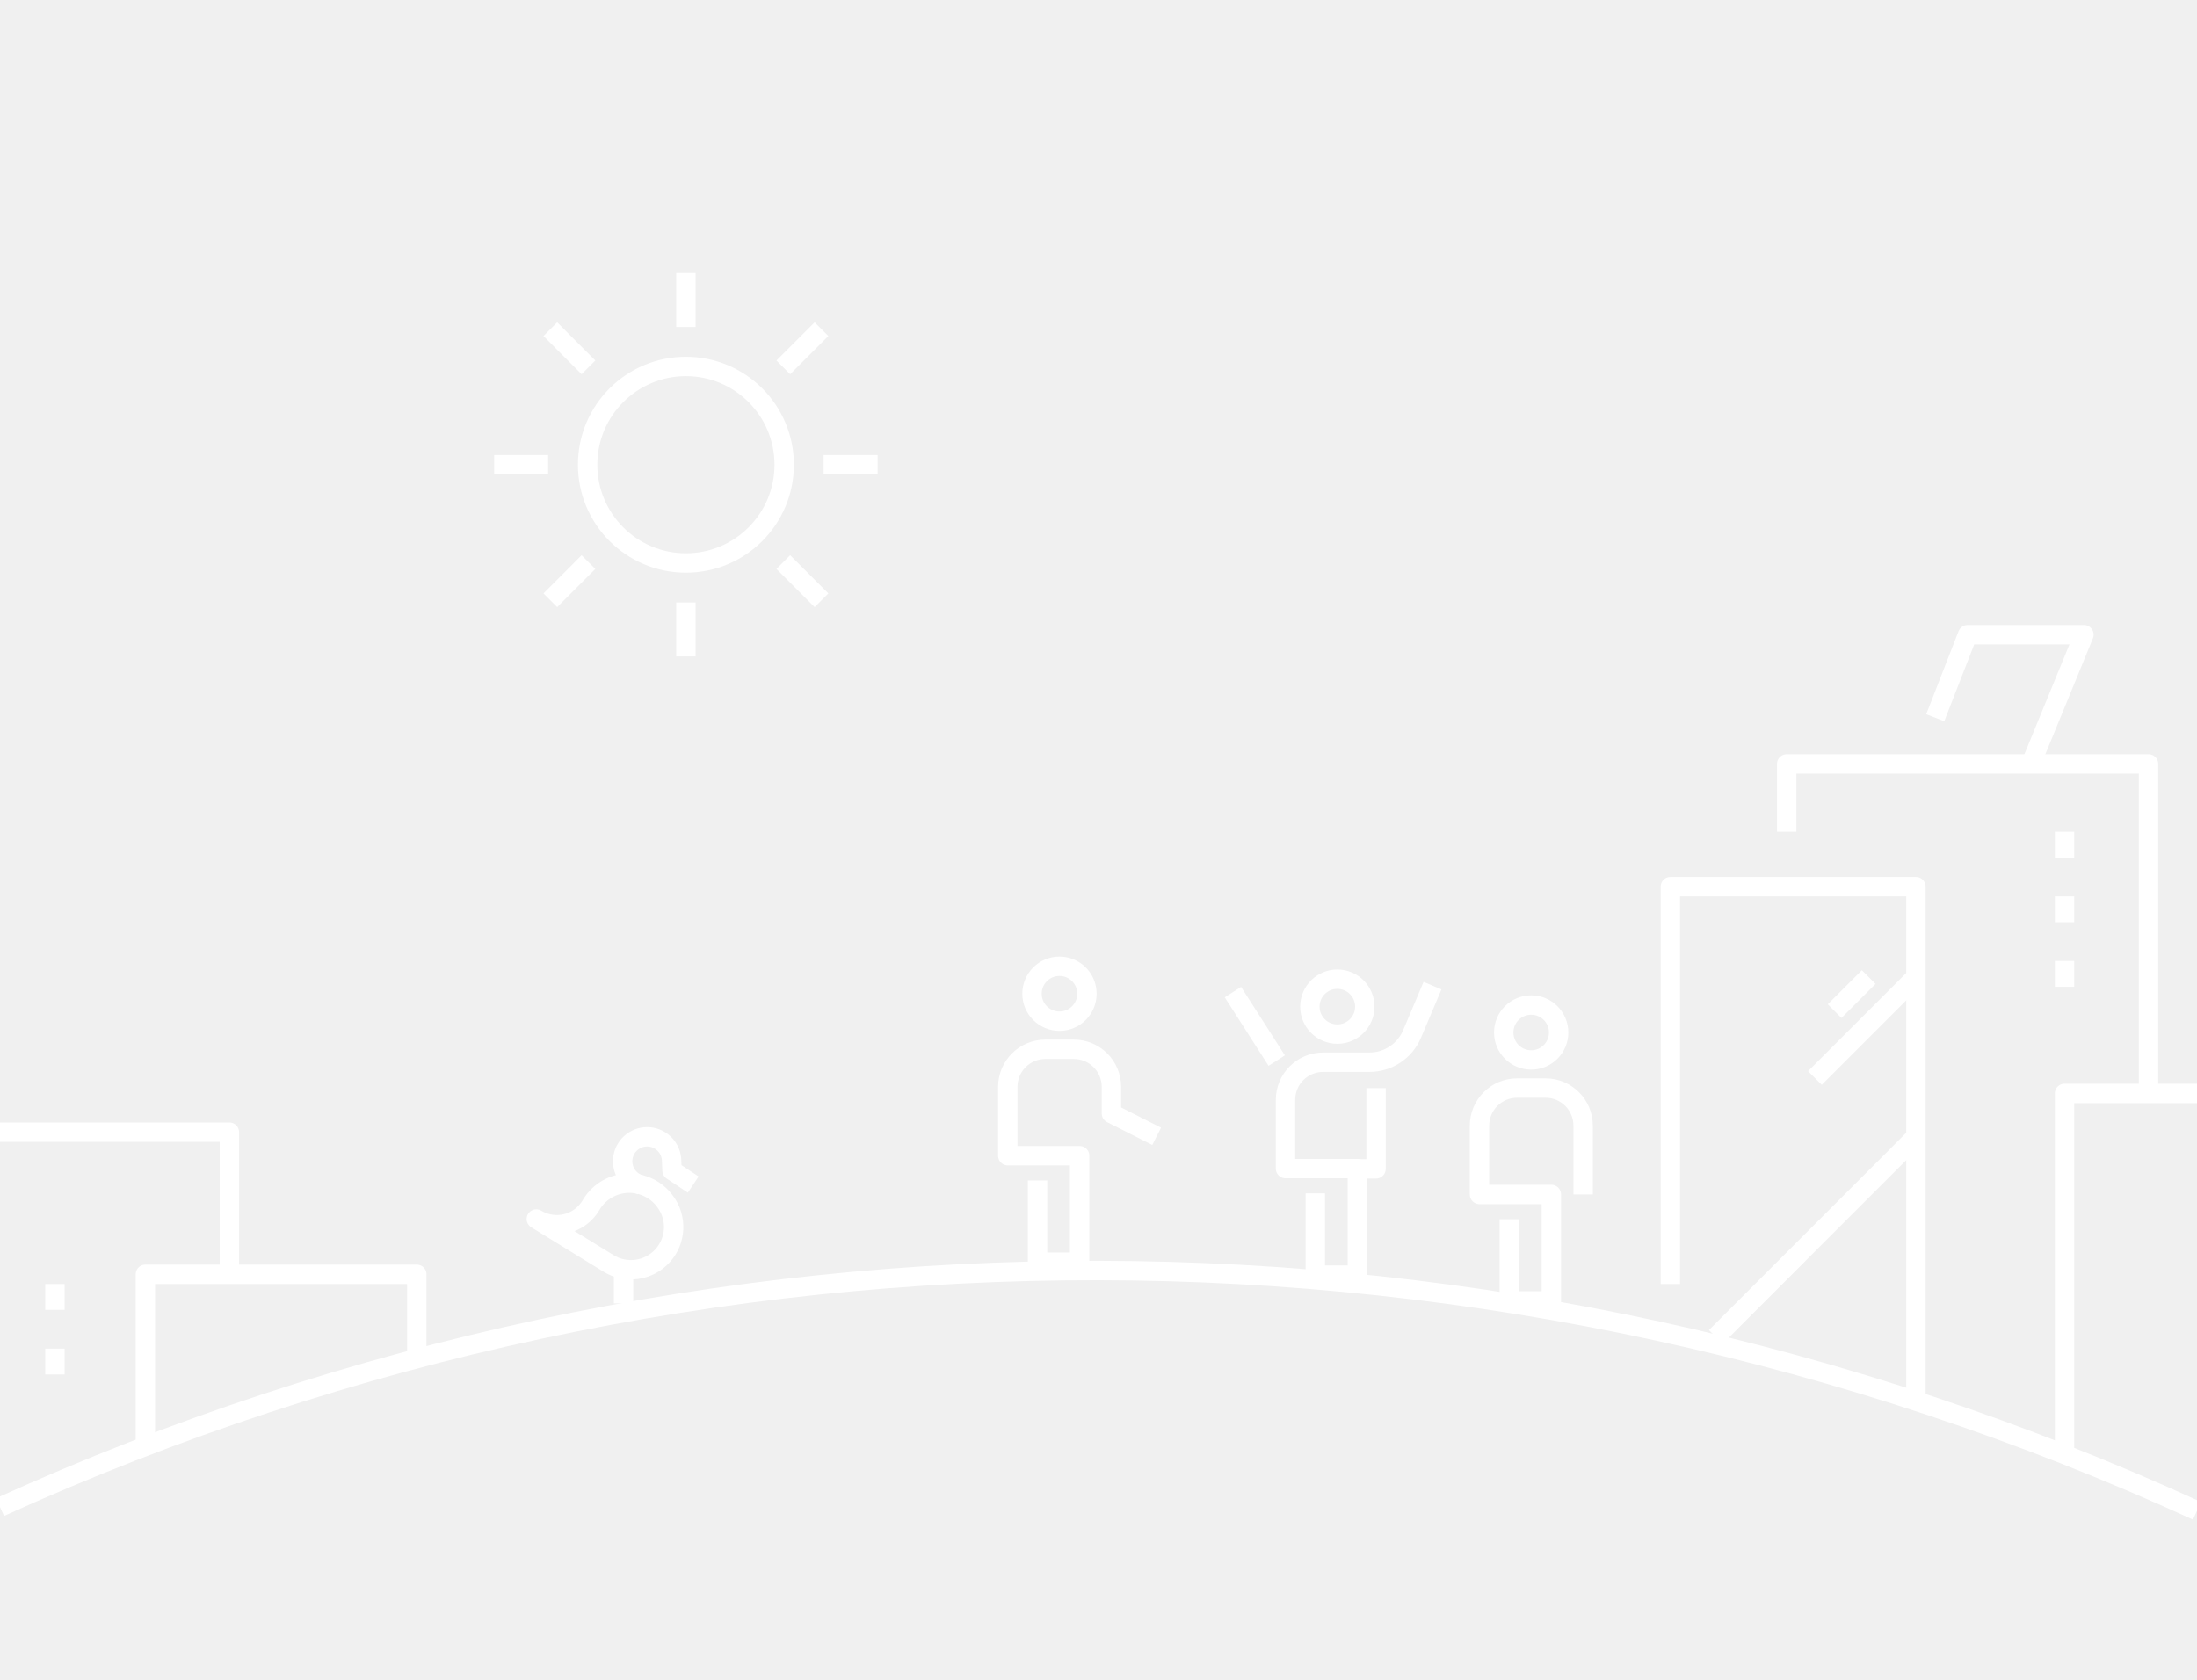
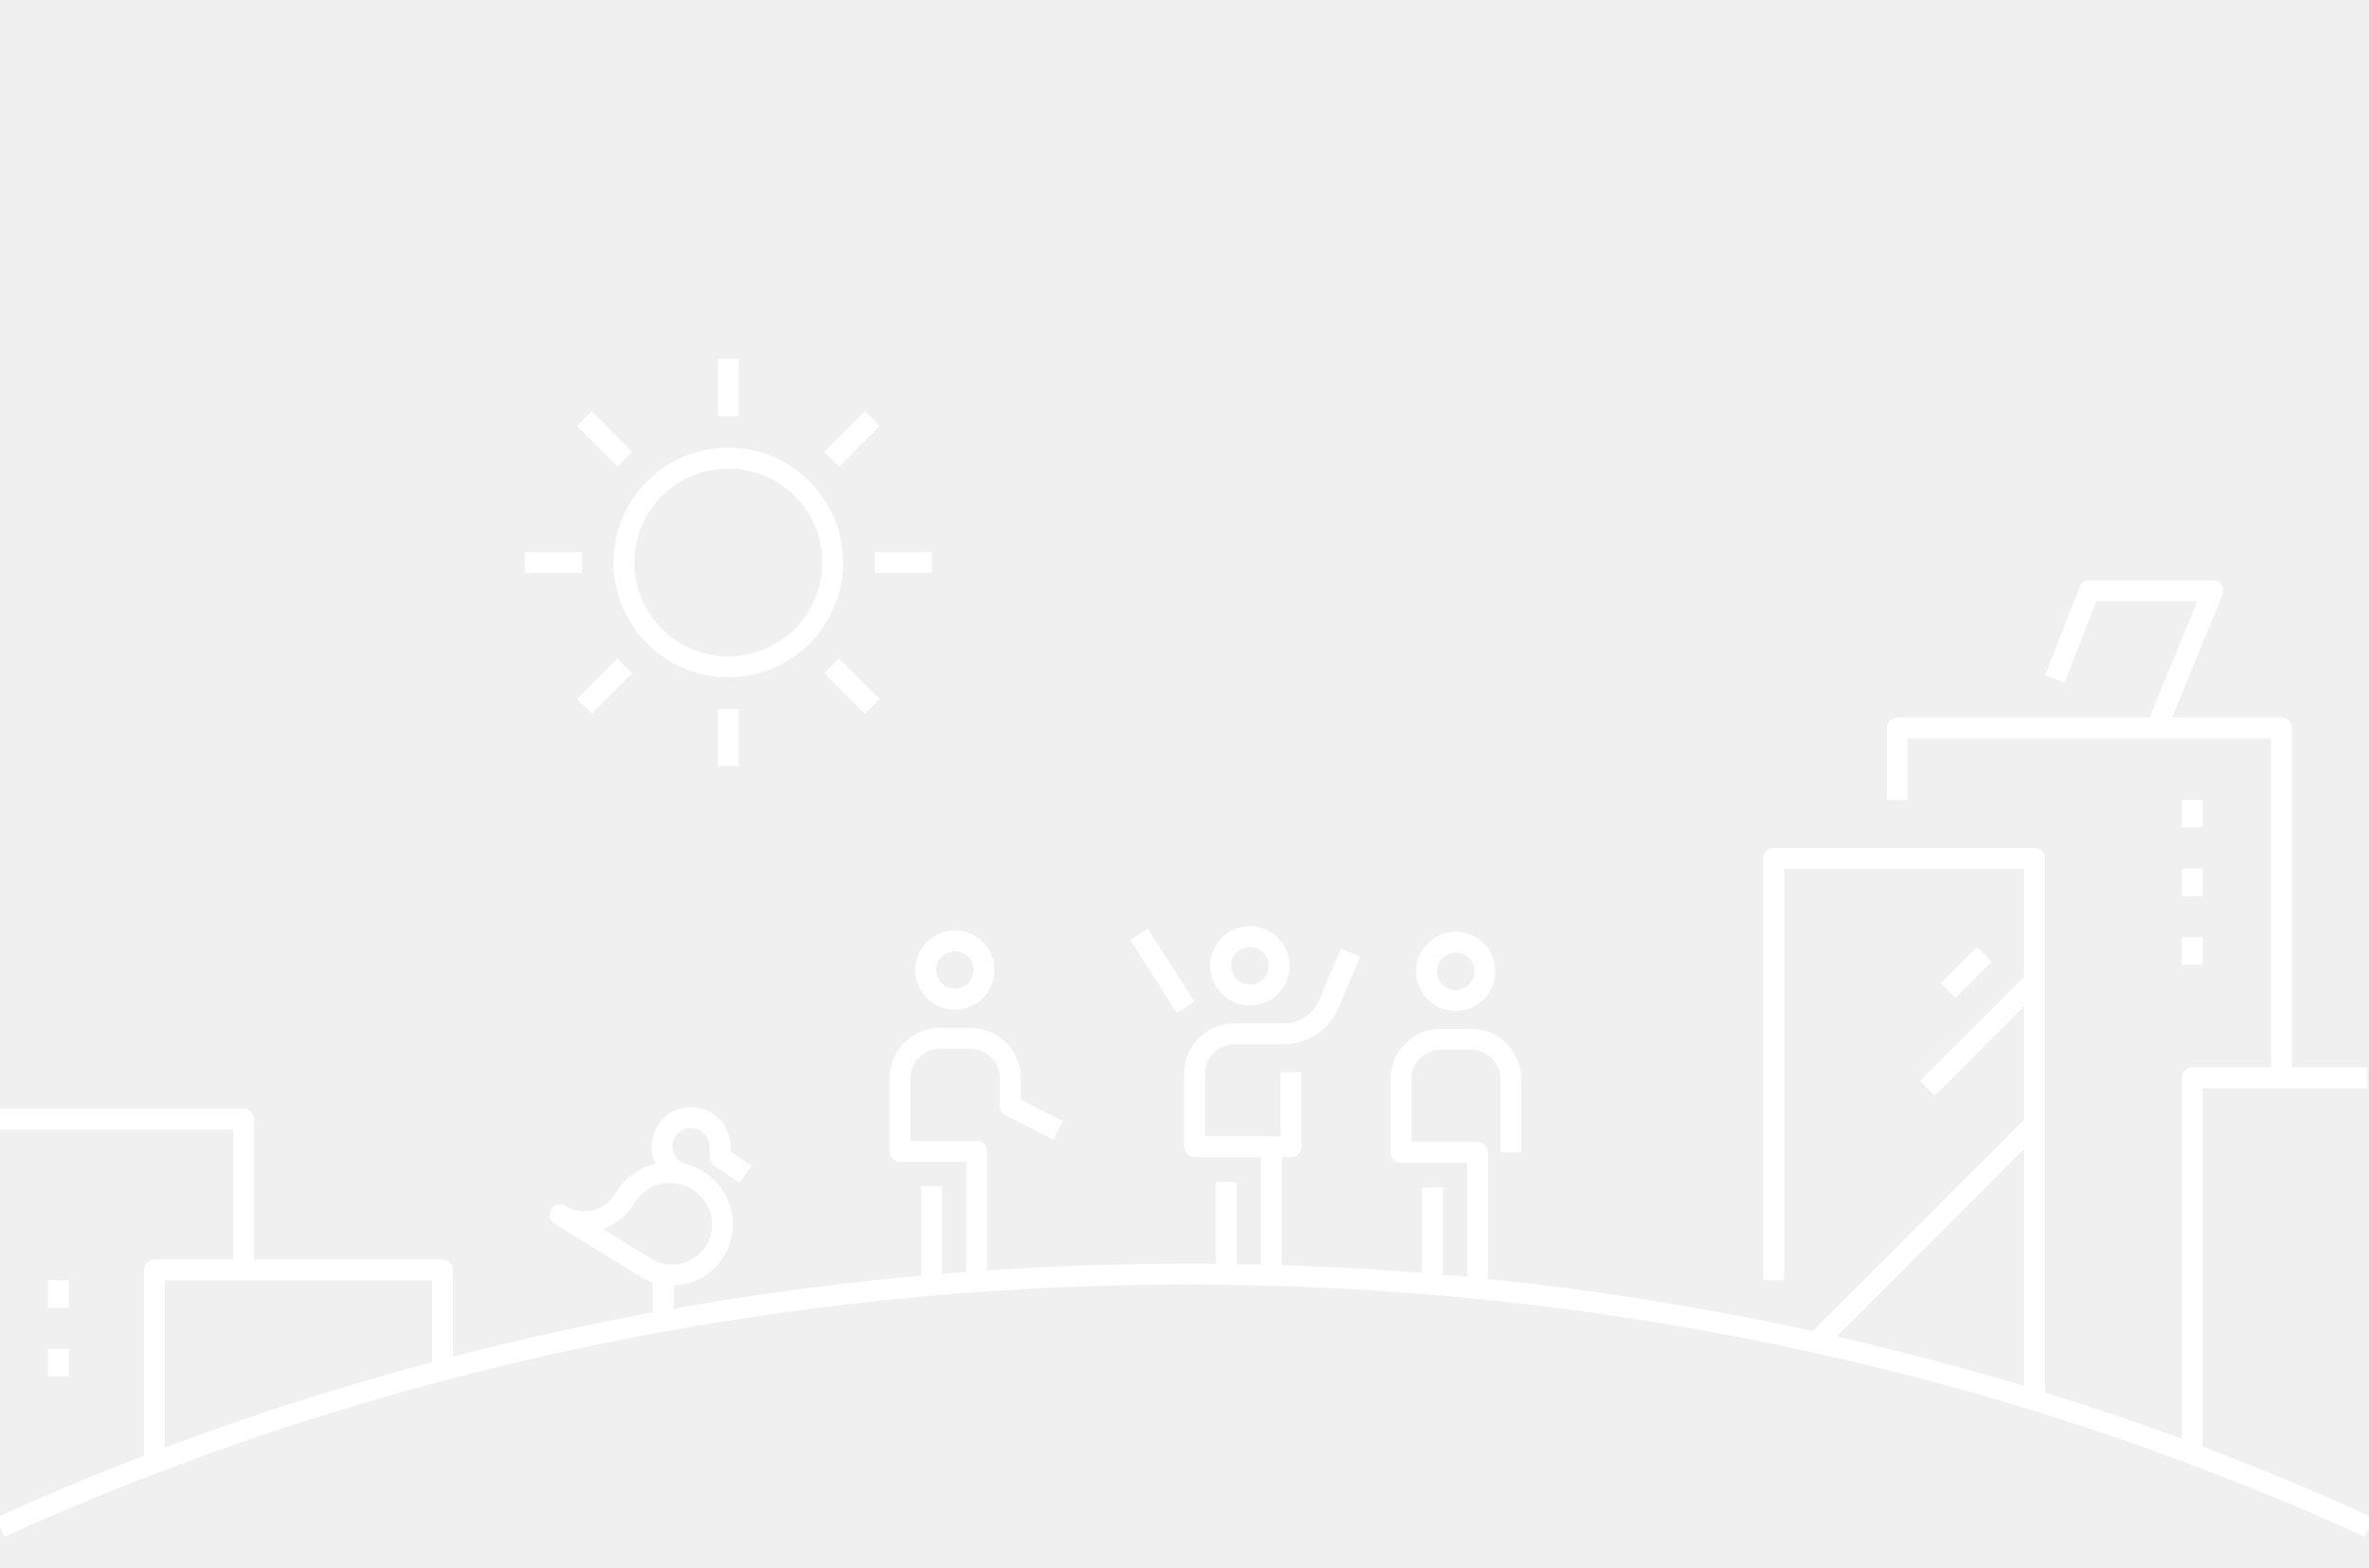
- <svg xmlns="http://www.w3.org/2000/svg" id="bg" viewBox="0 0 340 260">
-   <path d="M340,233.84a410,410,0,0,0-340-.57" style="fill: none;stroke: #fff;stroke-linejoin: round;stroke-width: 3px" />
-   <g>
-     <circle cx="206.96" cy="155.81" r="4.25" style="fill: none;stroke: #fff;stroke-linejoin: round;stroke-width: 3px" />
-     <path d="M203.55,184.71v12.66h6.51V180.88H198.94V170.23a5.82,5.82,0,0,1,5.82-5.82h7.18a7.15,7.15,0,0,0,6.58-4.36l3.17-7.49" style="fill: none;stroke: #fff;stroke-linejoin: round;stroke-width: 3px" />
-   </g>
-   <g>
-     <circle cx="236.96" cy="159.81" r="4.25" style="fill: none;stroke: #fff;stroke-linejoin: round;stroke-width: 3px" />
-     <path d="M245,184.88V174.23a5.82,5.82,0,0,0-5.82-5.82h-4.4a5.82,5.82,0,0,0-5.82,5.82v10.65h11.12v16.48h-6.51V188.71" style="fill: none;stroke: #fff;stroke-linejoin: round;stroke-width: 3px" />
-   </g>
-   <g>
-     <circle cx="163.96" cy="153.81" r="4.25" style="fill: none;stroke: #fff;stroke-linejoin: round;stroke-width: 3px" />
-     <path d="M179,175.88l-7-3.54v-4.11a5.82,5.82,0,0,0-5.82-5.82h-4.4a5.82,5.82,0,0,0-5.82,5.82v10.65h11.12v16.48h-6.51V182.71" style="fill: none;stroke: #fff;stroke-linejoin: round;stroke-width: 3px" />
-   </g>
-   <line x1="197.58" y1="164.16" x2="190.8" y2="153.56" style="fill: none;stroke: #fff;stroke-linejoin: round;stroke-width: 3px" />
-   <polyline points="209.45 180.92 212.95 180.92 212.95 168.42" style="fill: none;stroke: #fff;stroke-linejoin: round;stroke-width: 3px" />
-   <g>
-     <circle cx="106.15" cy="71.93" r="15.21" style="fill: none;stroke: #fff;stroke-linejoin: round;stroke-width: 3px" />
-     <line x1="106.15" y1="101.6" x2="106.15" y2="93.25" style="fill: none;stroke: #fff;stroke-linejoin: round;stroke-width: 3px" />
-     <line x1="106.15" y1="50.61" x2="106.15" y2="42.26" style="fill: none;stroke: #fff;stroke-linejoin: round;stroke-width: 3px" />
-     <line x1="76.48" y1="71.93" x2="84.83" y2="71.93" style="fill: none;stroke: #fff;stroke-linejoin: round;stroke-width: 3px" />
-     <line x1="127.46" y1="71.93" x2="135.82" y2="71.93" style="fill: none;stroke: #fff;stroke-linejoin: round;stroke-width: 3px" />
-     <line x1="85.17" y1="92.91" x2="91.07" y2="87" style="fill: none;stroke: #fff;stroke-linejoin: round;stroke-width: 3px" />
-     <line x1="121.22" y1="56.86" x2="127.13" y2="50.95" style="fill: none;stroke: #fff;stroke-linejoin: round;stroke-width: 3px" />
-     <line x1="85.17" y1="50.95" x2="91.07" y2="56.86" style="fill: none;stroke: #fff;stroke-linejoin: round;stroke-width: 3px" />
-     <line x1="121.22" y1="87" x2="127.13" y2="92.91" style="fill: none;stroke: #fff;stroke-linejoin: round;stroke-width: 3px" />
-   </g>
-   <polyline points="345 169.24 319.5 169.24 319.5 225.74" style="fill: none;stroke: #fff;stroke-linejoin: round;stroke-width: 3px" />
-   <polyline points="296.5 216.74 296.5 137.24 258.5 137.24 258.5 198.74" style="fill: none;stroke: #fff;stroke-linejoin: round;stroke-width: 3px" />
-   <polyline points="332.5 169.74 332.5 118.24 276.5 118.24 276.5 128.74" style="fill: none;stroke: #fff;stroke-linejoin: round;stroke-width: 3px" />
-   <polyline points="64.5 210.74 64.5 197.24 22.5 197.24 22.5 224.74" style="fill: none;stroke: #fff;stroke-linejoin: round;stroke-width: 3px" />
-   <polyline points="35.5 196.74 35.5 175.24 0 175.24" style="fill: none;stroke: #fff;stroke-linejoin: round;stroke-width: 3px" />
-   <polyline points="314.5 117.74 322.5 98.24 304.5 98.24 299.49 111.09" style="fill: none;stroke: #fff;stroke-linejoin: round;stroke-width: 3px" />
-   <line x1="319.5" y1="128.74" x2="319.5" y2="132.74" style="fill: none;stroke: #fff;stroke-linejoin: round;stroke-width: 3px" />
-   <line x1="319.5" y1="138.74" x2="319.5" y2="142.74" style="fill: none;stroke: #fff;stroke-linejoin: round;stroke-width: 3px" />
-   <line x1="319.5" y1="148.74" x2="319.5" y2="152.74" style="fill: none;stroke: #fff;stroke-linejoin: round;stroke-width: 3px" />
-   <line x1="8.5" y1="198.74" x2="8.5" y2="202.74" style="fill: none;stroke: #fff;stroke-linejoin: round;stroke-width: 3px" />
-   <line x1="8.5" y1="208.74" x2="8.5" y2="212.74" style="fill: none;stroke: #fff;stroke-linejoin: round;stroke-width: 3px" />
-   <line x1="283.92" y1="156.5" x2="289.19" y2="151.23" style="fill: none;stroke: #fff;stroke-linejoin: round;stroke-width: 3px" />
-   <line x1="296.07" y1="151.65" x2="280.87" y2="166.85" style="fill: none;stroke: #fff;stroke-linejoin: round;stroke-width: 3px" />
-   <line x1="296.07" y1="176.38" x2="265.53" y2="206.93" style="fill: none;stroke: #fff;stroke-linejoin: round;stroke-width: 3px" />
-   <g>
-     <path d="M94.14,195.53a6.61,6.61,0,0,0,8.77-9.6,6.85,6.85,0,0,0-11.32.4l-.15.25A6.14,6.14,0,0,1,83,188.68h0Z" style="fill: none;stroke: #fff;stroke-linejoin: round;stroke-width: 3px" />
-     <path d="M107.28,183.35,104,181.17l-.06-1.43a3.79,3.79,0,1,0-4.8,3.66" style="fill: none;stroke: #fff;stroke-linejoin: round;stroke-width: 3px" />
-     <line x1="96.5" y1="196.74" x2="96.5" y2="201.74" style="fill: none;stroke: #fff;stroke-linejoin: round;stroke-width: 3px" />
-   </g>
+ <svg xmlns="http://www.w3.org/2000/svg" id="Layer_1" data-name="Layer 1" viewBox="0 0 340 225">
+   <path d="M340,219.23c-106.27-48.64-233.56-48.28-340,0" fill="none" stroke="#fff" stroke-linejoin="round" stroke-width="3" />
+   <circle cx="179.39" cy="138.64" r="4.19" fill="none" stroke="#fff" stroke-linejoin="round" stroke-width="3" />
+   <path d="M182.44,182.14V164.61h-11V154.13a5.73,5.73,0,0,1,5.73-5.73h7.07a7,7,0,0,0,6.48-4.29l3.12-7.38" fill="none" stroke="#fff" stroke-linejoin="round" stroke-width="3" />
+   <path d="M176,169.67v12.47" fill="none" stroke="#fff" stroke-linejoin="round" stroke-width="3" />
+   <circle cx="208.93" cy="139.43" r="4.19" fill="none" stroke="#fff" stroke-linejoin="round" stroke-width="3" />
+   <path d="M205.59,182.92V170.46" fill="none" stroke="#fff" stroke-linejoin="round" stroke-width="3" />
+   <path d="M216.85,165.41V154.92a5.73,5.73,0,0,0-5.73-5.73h-4.33a5.73,5.73,0,0,0-5.73,5.73h0v10.49h11v18.51" fill="none" stroke="#fff" stroke-linejoin="round" stroke-width="3" />
+   <circle cx="137.04" cy="139.24" r="4.19" fill="none" stroke="#fff" stroke-linejoin="round" stroke-width="3" />
+   <path d="M133.71,183.73V170.27" fill="none" stroke="#fff" stroke-linejoin="round" stroke-width="3" />
+   <path d="M151.85,162.26,145,158.78v-4a5.73,5.73,0,0,0-5.73-5.73H134.9a5.73,5.73,0,0,0-5.73,5.73h0v10.49h11v17.51" fill="none" stroke="#fff" stroke-linejoin="round" stroke-width="3" />
+   <line x1="170.15" y1="144.58" x2="163.47" y2="134.14" fill="none" stroke="#fff" stroke-linejoin="round" stroke-width="3" />
+   <polyline points="182.44 164.62 185.29 164.62 185.29 153.88" fill="none" stroke="#fff" stroke-linejoin="round" stroke-width="3" />
+   <circle cx="104.53" cy="80.74" r="14.98" fill="none" stroke="#fff" stroke-linejoin="round" stroke-width="3" />
+   <line x1="104.53" y1="109.96" x2="104.53" y2="101.74" fill="none" stroke="#fff" stroke-linejoin="round" stroke-width="3" />
+   <line x1="104.53" y1="59.75" x2="104.53" y2="51.53" fill="none" stroke="#fff" stroke-linejoin="round" stroke-width="3" />
+   <line x1="75.32" y1="80.74" x2="83.54" y2="80.74" fill="none" stroke="#fff" stroke-linejoin="round" stroke-width="3" />
+   <line x1="125.52" y1="80.74" x2="133.75" y2="80.74" fill="none" stroke="#fff" stroke-linejoin="round" stroke-width="3" />
+   <line x1="83.87" y1="101.4" x2="89.68" y2="95.58" fill="none" stroke="#fff" stroke-linejoin="round" stroke-width="3" />
+   <line x1="119.37" y1="65.9" x2="125.19" y2="60.08" fill="none" stroke="#fff" stroke-linejoin="round" stroke-width="3" />
+   <line x1="83.87" y1="60.08" x2="89.68" y2="65.9" fill="none" stroke="#fff" stroke-linejoin="round" stroke-width="3" />
+   <line x1="119.37" y1="95.58" x2="125.19" y2="101.4" fill="none" stroke="#fff" stroke-linejoin="round" stroke-width="3" />
+   <polyline points="339.75 154.72 314.63 154.72 314.63 209.36" fill="none" stroke="#fff" stroke-linejoin="round" stroke-width="3" />
+   <polyline points="291.99 201.5 291.99 123.21 254.56 123.21 254.56 183.77" fill="none" stroke="#fff" stroke-linejoin="round" stroke-width="3" />
+   <polyline points="327.44 155.22 327.44 104.5 272.29 104.5 272.29 114.84" fill="none" stroke="#fff" stroke-linejoin="round" stroke-width="3" />
+   <polyline points="63.52 195.59 63.52 182.3 22.16 182.3 22.16 209.38" fill="none" stroke="#fff" stroke-linejoin="round" stroke-width="3" />
+   <polyline points="34.96 181.8 34.96 160.63 0 160.63" fill="none" stroke="#fff" stroke-linejoin="round" stroke-width="3" />
+   <polyline points="309.71 104.01 317.59 84.8 299.86 84.8 294.93 97.46" fill="none" stroke="#fff" stroke-linejoin="round" stroke-width="3" />
+   <line x1="314.63" y1="114.84" x2="314.63" y2="118.78" fill="none" stroke="#fff" stroke-linejoin="round" stroke-width="3" />
+   <line x1="314.63" y1="124.69" x2="314.63" y2="128.63" fill="none" stroke="#fff" stroke-linejoin="round" stroke-width="3" />
+   <line x1="314.63" y1="134.53" x2="314.63" y2="138.47" fill="none" stroke="#fff" stroke-linejoin="round" stroke-width="3" />
+   <line x1="8.37" y1="183.77" x2="8.37" y2="187.71" fill="none" stroke="#fff" stroke-linejoin="round" stroke-width="3" />
+   <line x1="8.37" y1="193.62" x2="8.37" y2="197.56" fill="none" stroke="#fff" stroke-linejoin="round" stroke-width="3" />
+   <line x1="279.6" y1="142.18" x2="284.79" y2="136.99" fill="none" stroke="#fff" stroke-linejoin="round" stroke-width="3" />
+   <line x1="291.56" y1="161.75" x2="260.62" y2="192.71" fill="none" stroke="#fff" stroke-linejoin="round" stroke-width="3" />
+   <path d="M92.59,181.91a7.25,7.25,0,0,0,9.62-10.54,7.52,7.52,0,0,0-12.42.44l-.16.27a6.74,6.74,0,0,1-9.24,2.32h0Z" fill="none" stroke="#fff" stroke-linejoin="round" stroke-width="3" />
+   <path d="M107,168.55l-3.6-2.39-.07-1.57a4.16,4.16,0,1,0-5.27,4" fill="none" stroke="#fff" stroke-linejoin="round" stroke-width="3" />
+   <line x1="95.18" y1="183.24" x2="95.18" y2="188.73" fill="none" stroke="#fff" stroke-linejoin="round" stroke-width="3" />
+   <line x1="291.56" y1="141.26" x2="276.59" y2="156.22" fill="none" stroke="#fff" stroke-linejoin="round" stroke-width="3" />
</svg>
